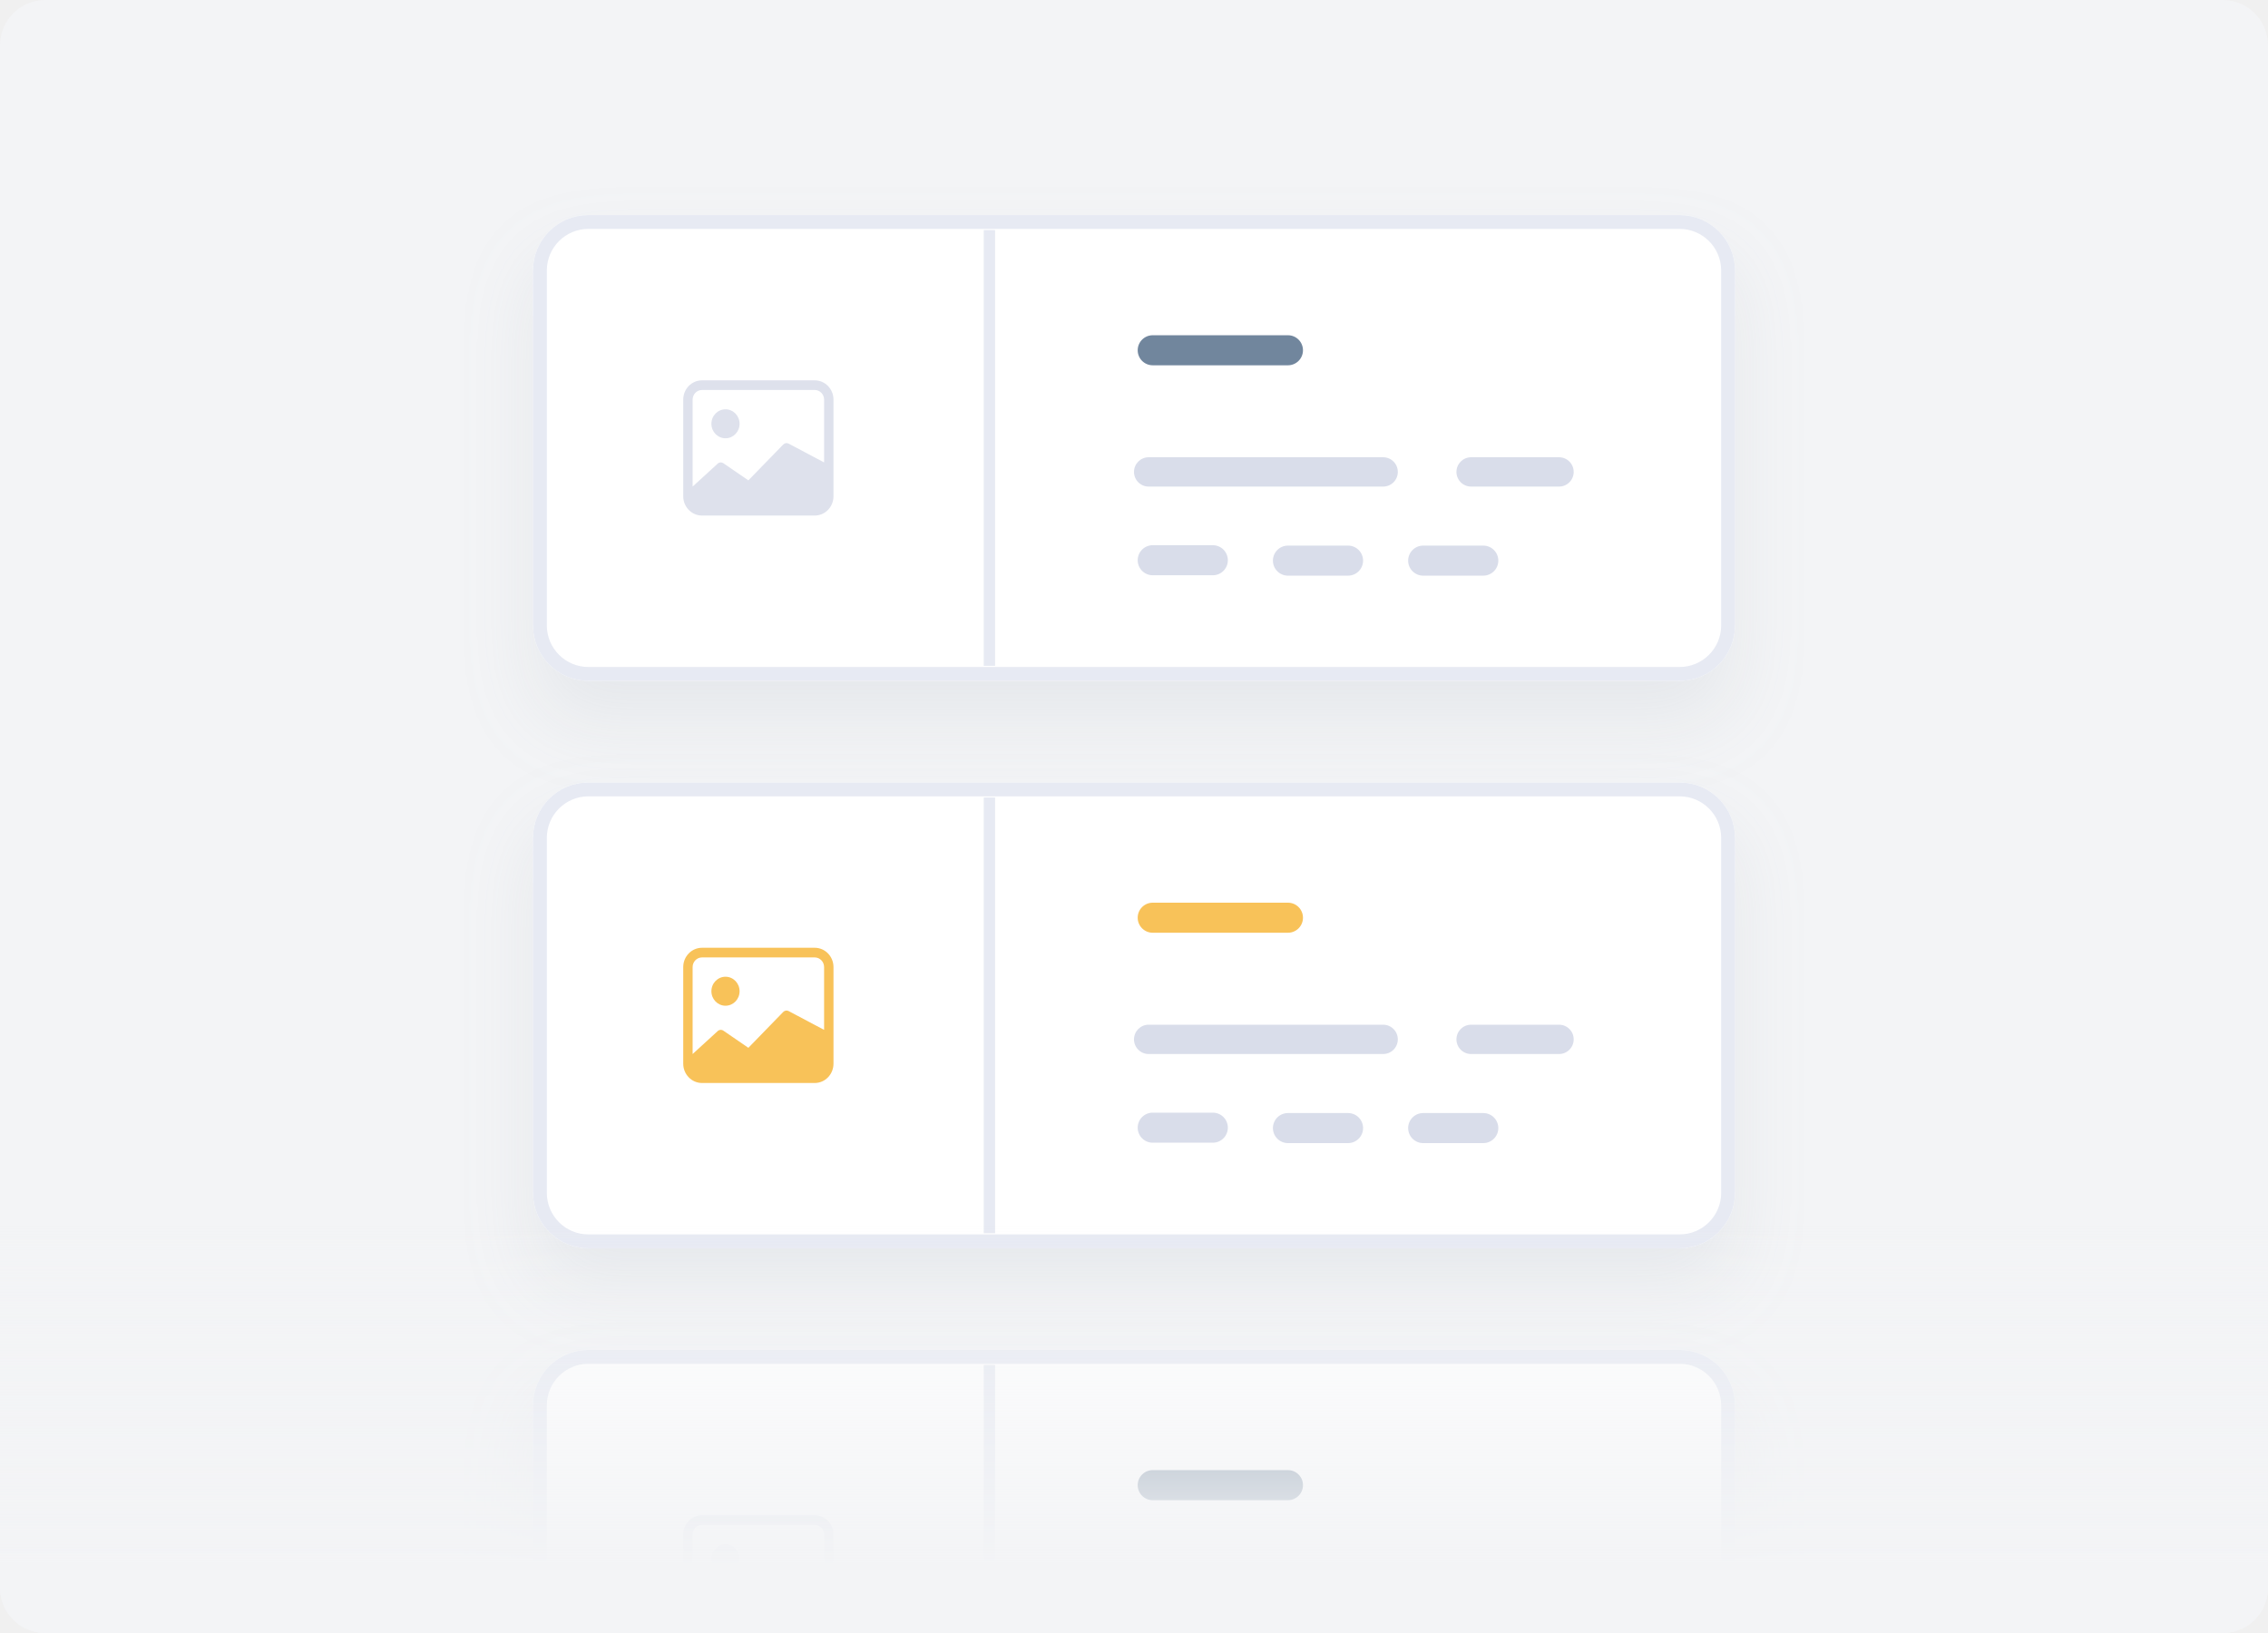
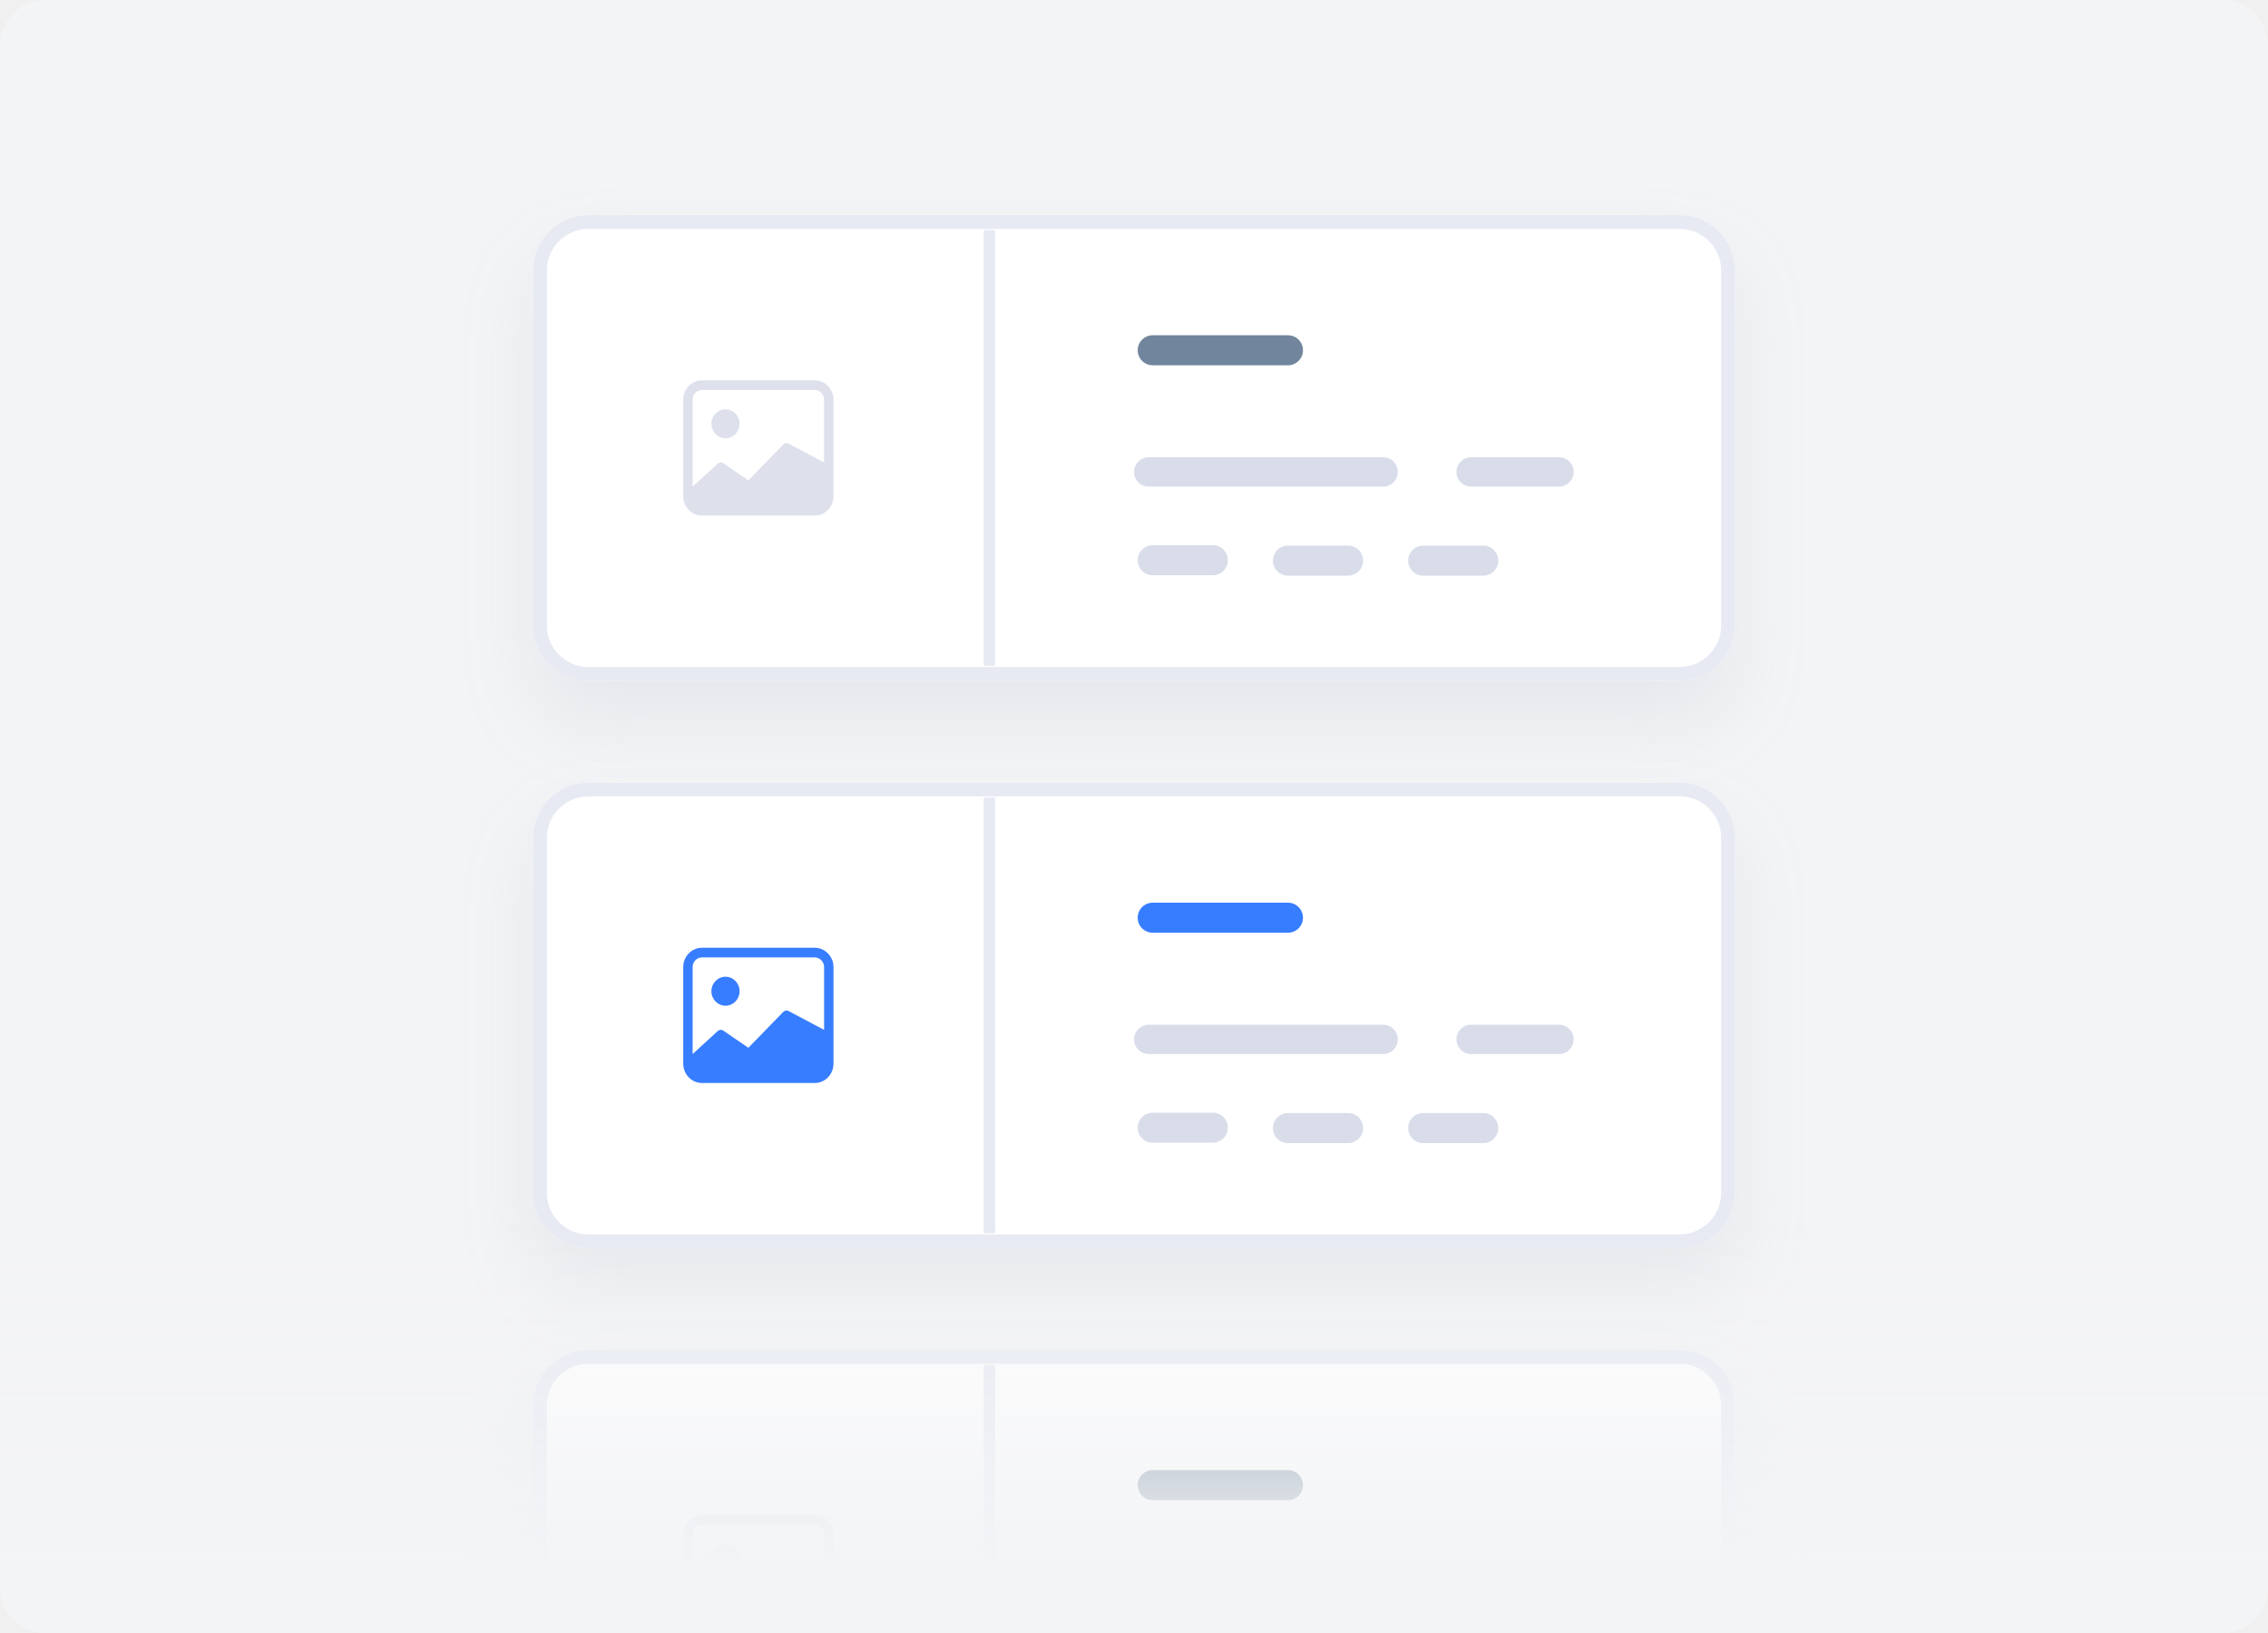
<svg xmlns="http://www.w3.org/2000/svg" width="200" height="144" viewBox="0 0 200 144" fill="none">
  <g clip-path="url(#clip0)">
    <path d="M196 0H4C1.791 0 0 1.791 0 4V140C0 142.209 1.791 144 4 144H196C198.209 144 200 142.209 200 140V4C200 1.791 198.209 0 196 0Z" fill="#F3F4F6" />
    <g filter="url(#filter0_d)">
      <rect x="47" y="18.962" width="106" height="41.075" rx="4.889" fill="white" />
      <rect x="47.611" y="19.574" width="104.778" height="39.853" rx="4.278" stroke="#E7EAF3" stroke-width="1.222" />
    </g>
    <path d="M65.219 37.37C65.219 38.076 64.663 38.648 63.977 38.648C63.291 38.648 62.734 38.076 62.734 37.37C62.734 36.665 63.291 36.093 63.977 36.093C64.663 36.093 65.219 36.665 65.219 37.37Z" fill="#DEE1EC" />
    <path d="M61.906 33.538C60.992 33.538 60.25 34.3 60.25 35.241V43.759C60.25 44.7 60.992 45.462 61.906 45.462H71.844C72.758 45.462 73.5 44.7 73.5 43.759V35.241C73.5 34.3 72.758 33.538 71.844 33.538H61.906ZM71.844 34.389C72.301 34.389 72.672 34.771 72.672 35.241V40.778L69.544 39.119C69.385 39.037 69.193 39.069 69.067 39.199L65.994 42.359L63.792 40.849C63.628 40.737 63.409 40.759 63.27 40.902L61.078 42.907V35.241C61.078 34.771 61.449 34.389 61.906 34.389H71.844Z" fill="#DEE1EC" />
    <rect x="100.326" y="29.562" width="14.575" height="2.65" rx="1.325" fill="#71869D" />
    <rect x="100" y="40.322" width="23.264" height="2.585" rx="1.292" fill="#D9DDEA" />
    <rect x="128.434" y="40.322" width="10.339" height="2.585" rx="1.292" fill="#D9DDEA" />
    <rect x="100.326" y="48.077" width="7.95" height="2.65" rx="1.325" fill="#D9DDEA" />
    <rect x="112.251" y="48.112" width="7.95" height="2.65" rx="1.325" fill="#D9DDEA" />
    <rect x="124.176" y="48.112" width="7.95" height="2.65" rx="1.325" fill="#D9DDEA" />
    <rect x="86.75" y="20.288" width="1" height="38.425" fill="#E7EAF3" />
    <g filter="url(#filter1_d)">
      <rect x="47" y="69" width="106" height="41.075" rx="4.889" fill="white" />
      <rect x="47.611" y="69.611" width="104.778" height="39.853" rx="4.278" stroke="#E7EAF3" stroke-width="1.222" />
    </g>
-     <path d="M65.219 87.408C65.219 88.114 64.663 88.686 63.977 88.686C63.291 88.686 62.734 88.114 62.734 87.408C62.734 86.702 63.291 86.13 63.977 86.13C64.663 86.13 65.219 86.702 65.219 87.408Z" fill="#f8c259" />
-     <path d="M61.906 83.575C60.992 83.575 60.25 84.338 60.25 85.279V93.796C60.25 94.737 60.992 95.5 61.906 95.5H71.844C72.758 95.5 73.5 94.737 73.5 93.796V85.279C73.5 84.338 72.758 83.575 71.844 83.575H61.906ZM71.844 84.427C72.301 84.427 72.672 84.808 72.672 85.279V90.815L69.544 89.157C69.385 89.075 69.193 89.107 69.067 89.236L65.994 92.397L63.792 90.887C63.628 90.774 63.409 90.796 63.27 90.94L61.078 92.945V85.279C61.078 84.808 61.449 84.427 61.906 84.427H71.844Z" fill="#f8c259" />
-     <rect x="100.326" y="79.6" width="14.575" height="2.65" rx="1.325" fill="#f8c259" />
+     <path d="M65.219 87.408C65.219 88.114 64.663 88.686 63.977 88.686C63.291 88.686 62.734 88.114 62.734 87.408C62.734 86.702 63.291 86.13 63.977 86.13C64.663 86.13 65.219 86.702 65.219 87.408Z" fill="#377dff" />
+     <path d="M61.906 83.575C60.992 83.575 60.25 84.338 60.25 85.279V93.796C60.25 94.737 60.992 95.5 61.906 95.5H71.844C72.758 95.5 73.5 94.737 73.5 93.796V85.279C73.5 84.338 72.758 83.575 71.844 83.575H61.906ZM71.844 84.427C72.301 84.427 72.672 84.808 72.672 85.279V90.815L69.544 89.157C69.385 89.075 69.193 89.107 69.067 89.236L65.994 92.397L63.792 90.887C63.628 90.774 63.409 90.796 63.27 90.94L61.078 92.945V85.279C61.078 84.808 61.449 84.427 61.906 84.427H71.844Z" fill="#377dff" />
+     <rect x="100.326" y="79.6" width="14.575" height="2.65" rx="1.325" fill="#377dff" />
    <rect x="100" y="90.36" width="23.264" height="2.585" rx="1.292" fill="#D9DDEA" />
    <rect x="128.434" y="90.36" width="10.339" height="2.585" rx="1.292" fill="#D9DDEA" />
    <rect x="100.326" y="98.115" width="7.95" height="2.65" rx="1.325" fill="#D9DDEA" />
    <rect x="112.251" y="98.15" width="7.95" height="2.65" rx="1.325" fill="#D9DDEA" />
    <rect x="124.176" y="98.15" width="7.95" height="2.65" rx="1.325" fill="#D9DDEA" />
    <rect x="86.75" y="70.325" width="1" height="38.425" fill="#E7EAF3" />
    <g filter="url(#filter2_d)">
      <rect x="47" y="119.038" width="106" height="41.075" rx="4.889" fill="white" />
      <rect x="47.611" y="119.649" width="104.778" height="39.853" rx="4.278" stroke="#E7EAF3" stroke-width="1.222" />
    </g>
    <path d="M65.219 137.446C65.219 138.151 64.663 138.723 63.977 138.723C63.291 138.723 62.734 138.151 62.734 137.446C62.734 136.74 63.291 136.168 63.977 136.168C64.663 136.168 65.219 136.74 65.219 137.446Z" fill="#DEE1EC" />
    <path d="M61.906 133.613C60.992 133.613 60.25 134.375 60.25 135.316V143.834C60.25 144.775 60.992 145.538 61.906 145.538H71.844C72.758 145.538 73.5 144.775 73.5 143.834V135.316C73.5 134.375 72.758 133.613 71.844 133.613H61.906ZM71.844 134.464C72.301 134.464 72.672 134.846 72.672 135.316V140.853L69.544 139.194C69.385 139.112 69.193 139.144 69.067 139.274L65.994 142.434L63.792 140.924C63.628 140.812 63.409 140.834 63.27 140.977L61.078 142.982V135.316C61.078 134.846 61.449 134.464 61.906 134.464H71.844Z" fill="#DEE1EC" />
    <rect x="100.326" y="129.638" width="14.575" height="2.65" rx="1.325" fill="#71869D" />
    <rect x="100" y="140.397" width="23.264" height="2.585" rx="1.292" fill="#D9DDEA" />
    <rect x="128.434" y="140.397" width="10.339" height="2.585" rx="1.292" fill="#D9DDEA" />
    <rect x="86.75" y="120.363" width="1" height="38.425" fill="#E7EAF3" />
    <path d="M0 104H200V140C200 142.209 198.209 144 196 144H4C1.791 144 0 142.209 0 140V104Z" fill="url(#paint0_linear)" />
  </g>
  <defs>
    <filter id="filter0_d" x="40.889" y="16.518" width="118.222" height="53.297" filterUnits="userSpaceOnUse" color-interpolation-filters="sRGB">
      <feFlood flood-opacity="0" result="BackgroundImageFix" />
      <feColorMatrix in="SourceAlpha" type="matrix" values="0 0 0 0 0 0 0 0 0 0 0 0 0 0 0 0 0 0 127 0" />
      <feOffset dy="3.667" />
      <feGaussianBlur stdDeviation="3.056" />
      <feColorMatrix type="matrix" values="0 0 0 0 0.549 0 0 0 0 0.596 0 0 0 0 0.643 0 0 0 0.125 0" />
      <feBlend mode="normal" in2="BackgroundImageFix" result="effect1_dropShadow" />
      <feBlend mode="normal" in="SourceGraphic" in2="effect1_dropShadow" result="shape" />
    </filter>
    <filter id="filter1_d" x="40.889" y="66.556" width="118.222" height="53.297" filterUnits="userSpaceOnUse" color-interpolation-filters="sRGB">
      <feFlood flood-opacity="0" result="BackgroundImageFix" />
      <feColorMatrix in="SourceAlpha" type="matrix" values="0 0 0 0 0 0 0 0 0 0 0 0 0 0 0 0 0 0 127 0" />
      <feOffset dy="3.667" />
      <feGaussianBlur stdDeviation="3.056" />
      <feColorMatrix type="matrix" values="0 0 0 0 0.549 0 0 0 0 0.596 0 0 0 0 0.643 0 0 0 0.125 0" />
      <feBlend mode="normal" in2="BackgroundImageFix" result="effect1_dropShadow" />
      <feBlend mode="normal" in="SourceGraphic" in2="effect1_dropShadow" result="shape" />
    </filter>
    <filter id="filter2_d" x="40.889" y="116.593" width="118.222" height="53.297" filterUnits="userSpaceOnUse" color-interpolation-filters="sRGB">
      <feFlood flood-opacity="0" result="BackgroundImageFix" />
      <feColorMatrix in="SourceAlpha" type="matrix" values="0 0 0 0 0 0 0 0 0 0 0 0 0 0 0 0 0 0 127 0" />
      <feOffset dy="3.667" />
      <feGaussianBlur stdDeviation="3.056" />
      <feColorMatrix type="matrix" values="0 0 0 0 0.549 0 0 0 0 0.596 0 0 0 0 0.643 0 0 0 0.125 0" />
      <feBlend mode="normal" in2="BackgroundImageFix" result="effect1_dropShadow" />
      <feBlend mode="normal" in="SourceGraphic" in2="effect1_dropShadow" result="shape" />
    </filter>
    <linearGradient id="paint0_linear" x1="100" y1="154" x2="100" y2="92.5" gradientUnits="userSpaceOnUse">
      <stop offset="0.256" stop-color="#F3F4F6" />
      <stop offset="0.749" stop-color="#F3F4F6" stop-opacity="0" />
    </linearGradient>
    <clipPath id="clip0">
      <rect width="200" height="144" fill="white" />
    </clipPath>
  </defs>
</svg>
